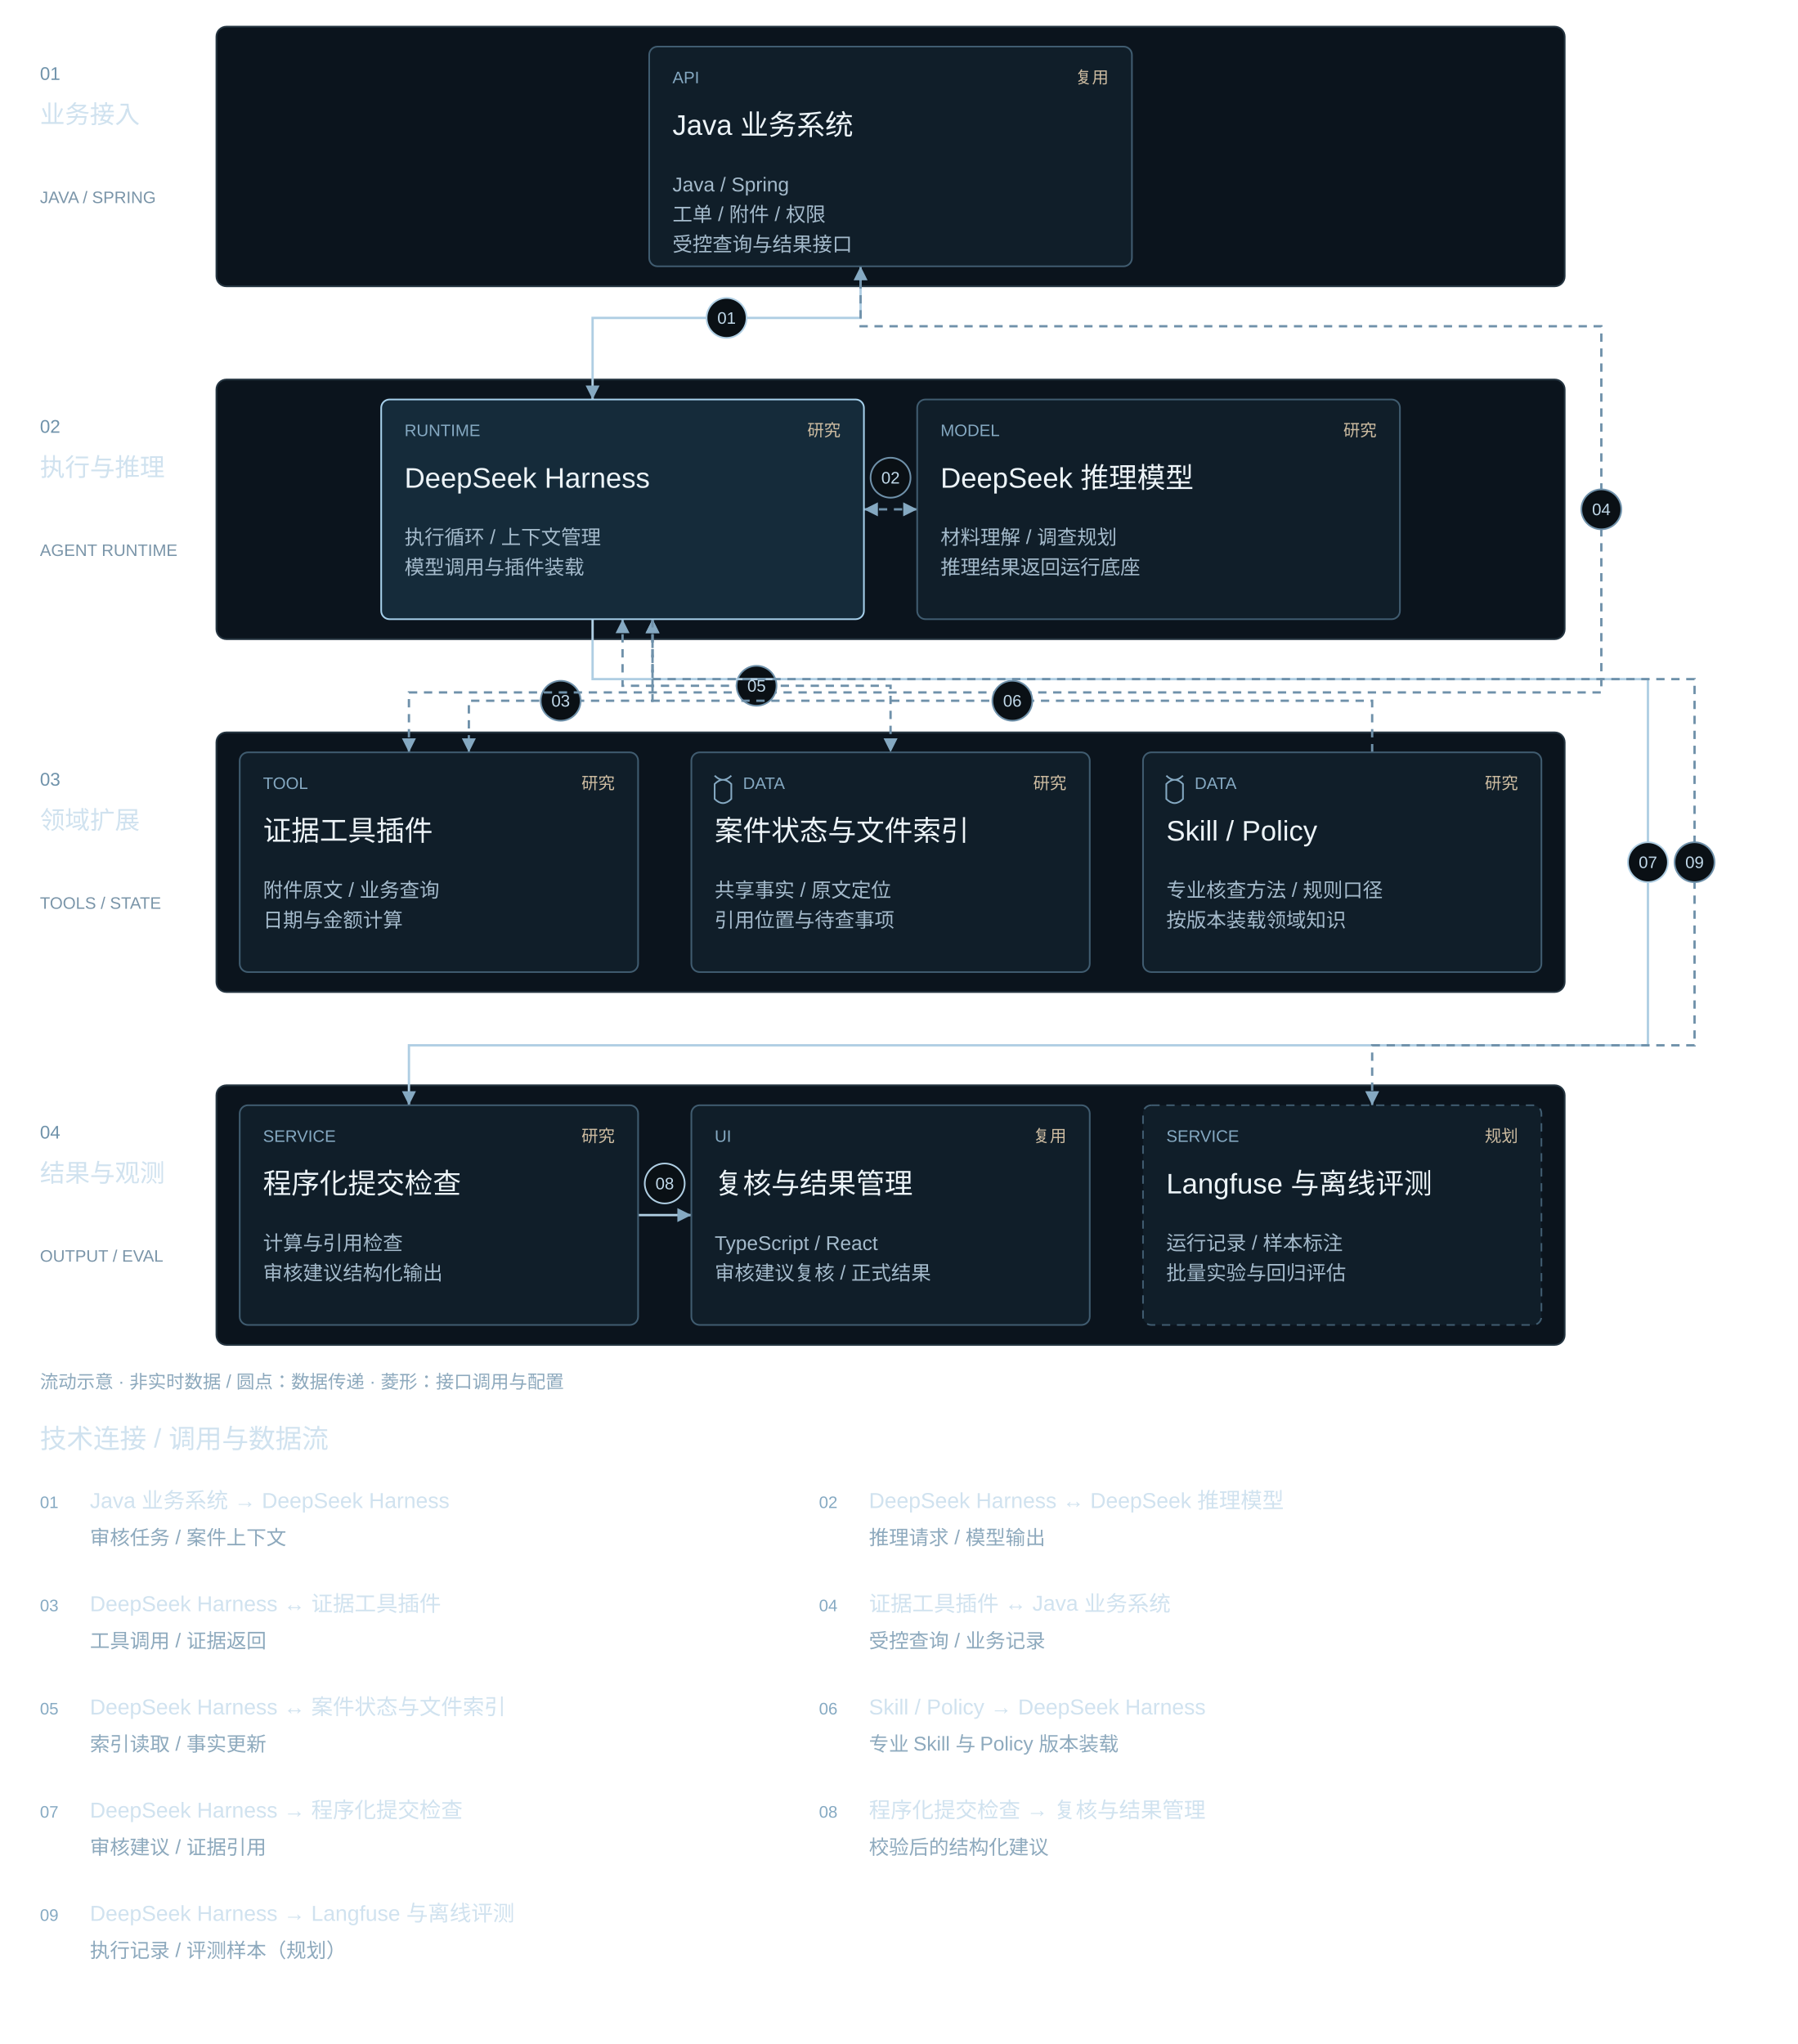
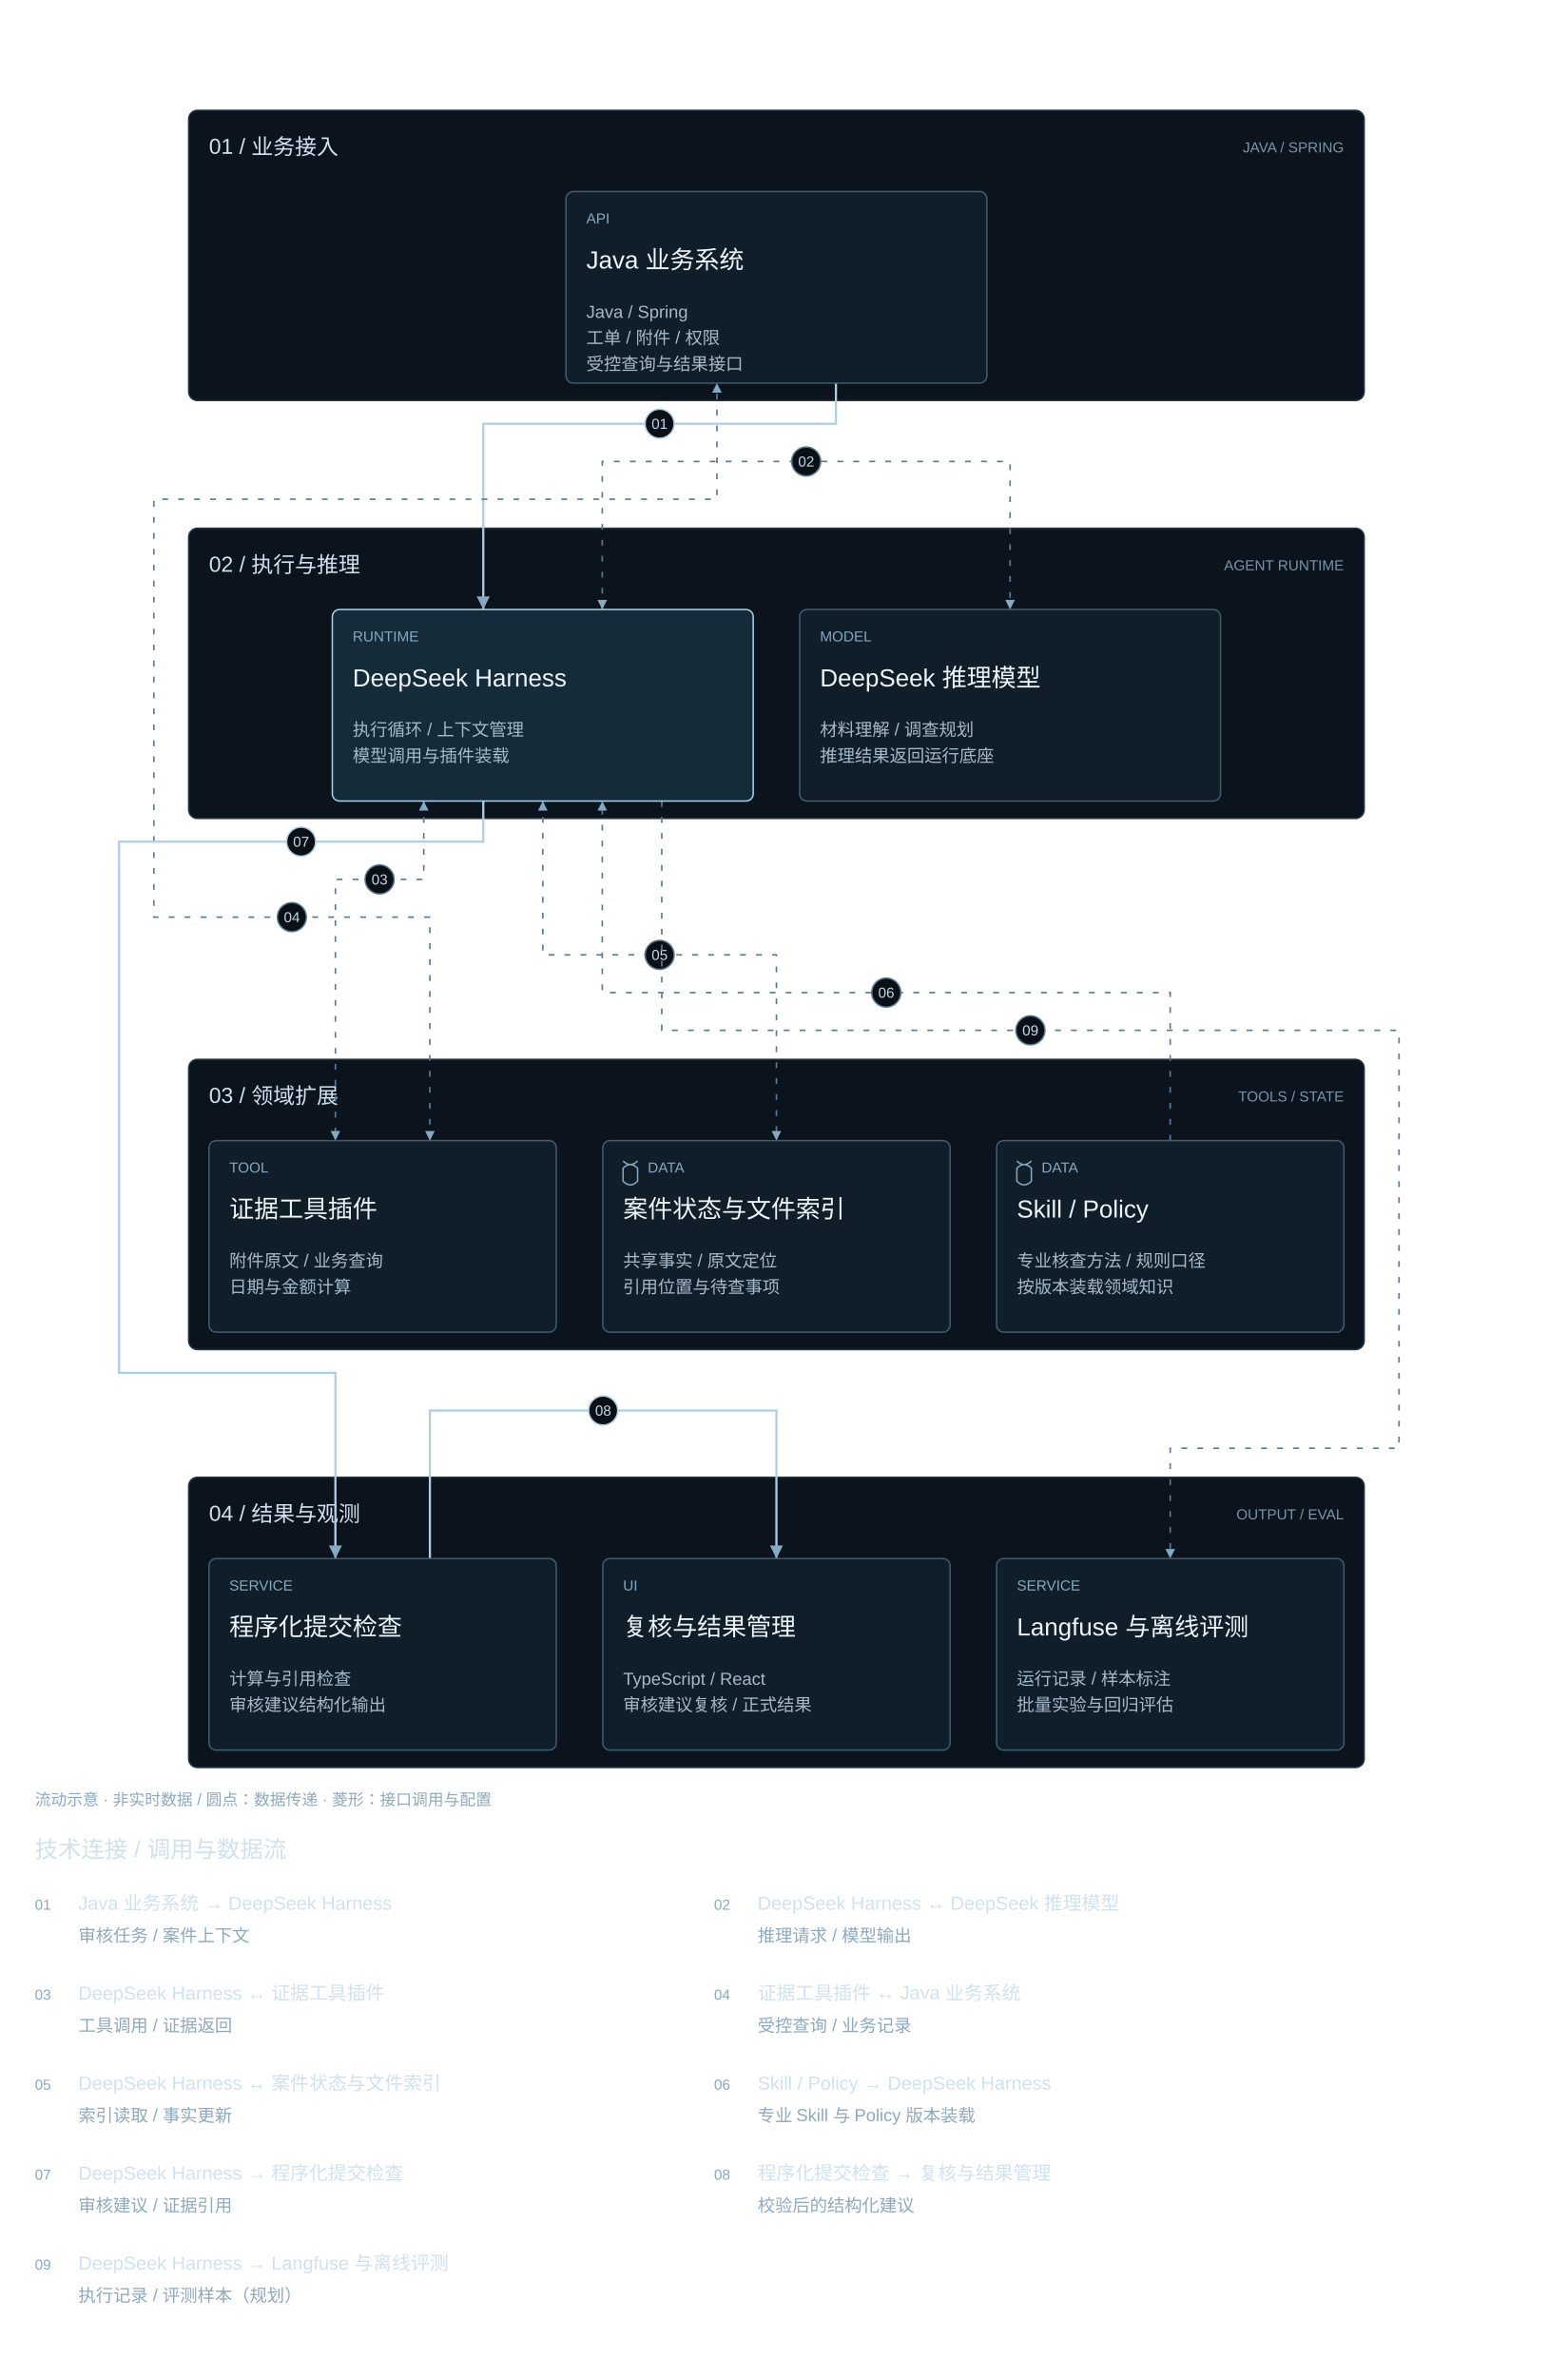
- <svg xmlns="http://www.w3.org/2000/svg" viewBox="0 0 1080 1228" role="img" aria-labelledby="title-order-review-agent" aria-describedby="desc-order-review-agent" style="font-family:Arial,'PingFang SC','Microsoft YaHei',sans-serif;background:#0a1015">
+ <svg xmlns="http://www.w3.org/2000/svg" viewBox="0 0 1080 1638" role="img" aria-labelledby="title-order-review-agent" aria-describedby="desc-order-review-agent" style="font-family:Arial,'PingFang SC','Microsoft YaHei',sans-serif;background:#0a1015">
  <style>.architecture-packet{pointer-events:none}svg[data-motion="paused"] .architecture-packet{visibility:hidden}@media(prefers-reduced-motion:reduce){.architecture-packet{display:none}}</style>
  <defs>
    <marker id="arrow-order-review-agent" viewBox="0 0 10 10" refX="10" refY="5" markerWidth="6" markerHeight="6" orient="auto-start-reverse">
      <path d="M0 0 L10 5 L0 10" fill="#85a9c2" />
    </marker>
  </defs>
  <g data-layer="access">
-     <rect x="130" y="16" width="810" height="156" rx="6" fill="#0b141d" stroke="#253541" />
-     <text x="24" y="48" fill="#6f92aa" font-size="11" text-anchor="start">
-       <tspan x="24" dy="0">01</tspan>
-     </text>
-     <text x="24" y="74" fill="#d0e2ef" font-size="15" text-anchor="start">
-       <tspan x="24" dy="0">业务接入</tspan>
-     </text>
-     <text x="24" y="122" fill="#7994a8" font-size="10" text-anchor="start">
-       <tspan x="24" dy="0">JAVA / SPRING</tspan>
+     <rect x="130" y="76" width="810" height="200" rx="6" fill="#0b141d" stroke="#253541" />
+     <text x="144" y="106" fill="#d0e2ef" font-size="15" text-anchor="start">
+       <tspan x="144" dy="0">01 / 业务接入</tspan>
+     </text>
+     <text x="926" y="105" fill="#7994a8" font-size="10" text-anchor="end">
+       <tspan x="926" dy="0">JAVA / SPRING</tspan>
    </text>
  </g>
  <g data-layer="runtime">
-     <rect x="130" y="228" width="810" height="156" rx="6" fill="#0b141d" stroke="#253541" />
-     <text x="24" y="260" fill="#6f92aa" font-size="11" text-anchor="start">
-       <tspan x="24" dy="0">02</tspan>
-     </text>
-     <text x="24" y="286" fill="#d0e2ef" font-size="15" text-anchor="start">
-       <tspan x="24" dy="0">执行与推理</tspan>
-     </text>
-     <text x="24" y="334" fill="#7994a8" font-size="10" text-anchor="start">
-       <tspan x="24" dy="0">AGENT RUNTIME</tspan>
+     <rect x="130" y="364" width="810" height="200" rx="6" fill="#0b141d" stroke="#253541" />
+     <text x="144" y="394" fill="#d0e2ef" font-size="15" text-anchor="start">
+       <tspan x="144" dy="0">02 / 执行与推理</tspan>
+     </text>
+     <text x="926" y="393" fill="#7994a8" font-size="10" text-anchor="end">
+       <tspan x="926" dy="0">AGENT RUNTIME</tspan>
    </text>
  </g>
  <g data-layer="plugins">
-     <rect x="130" y="440" width="810" height="156" rx="6" fill="#0b141d" stroke="#253541" />
-     <text x="24" y="472" fill="#6f92aa" font-size="11" text-anchor="start">
-       <tspan x="24" dy="0">03</tspan>
-     </text>
-     <text x="24" y="498" fill="#d0e2ef" font-size="15" text-anchor="start">
-       <tspan x="24" dy="0">领域扩展</tspan>
-     </text>
-     <text x="24" y="546" fill="#7994a8" font-size="10" text-anchor="start">
-       <tspan x="24" dy="0">TOOLS / STATE</tspan>
+     <rect x="130" y="730" width="810" height="200" rx="6" fill="#0b141d" stroke="#253541" />
+     <text x="144" y="760" fill="#d0e2ef" font-size="15" text-anchor="start">
+       <tspan x="144" dy="0">03 / 领域扩展</tspan>
+     </text>
+     <text x="926" y="759" fill="#7994a8" font-size="10" text-anchor="end">
+       <tspan x="926" dy="0">TOOLS / STATE</tspan>
    </text>
  </g>
  <g data-layer="output">
-     <rect x="130" y="652" width="810" height="156" rx="6" fill="#0b141d" stroke="#253541" />
-     <text x="24" y="684" fill="#6f92aa" font-size="11" text-anchor="start">
-       <tspan x="24" dy="0">04</tspan>
-     </text>
-     <text x="24" y="710" fill="#d0e2ef" font-size="15" text-anchor="start">
-       <tspan x="24" dy="0">结果与观测</tspan>
-     </text>
-     <text x="24" y="758" fill="#7994a8" font-size="10" text-anchor="start">
-       <tspan x="24" dy="0">OUTPUT / EVAL</tspan>
+     <rect x="130" y="1018" width="810" height="200" rx="6" fill="#0b141d" stroke="#253541" />
+     <text x="144" y="1048" fill="#d0e2ef" font-size="15" text-anchor="start">
+       <tspan x="144" dy="0">04 / 结果与观测</tspan>
+     </text>
+     <text x="926" y="1047" fill="#7994a8" font-size="10" text-anchor="end">
+       <tspan x="926" dy="0">OUTPUT / EVAL</tspan>
    </text>
  </g>
  <g data-edge="01" data-kind="flow">
-     <path class="architecture-route" d="M517 160 V191 H356 V240" fill="none" stroke="#afcee3" stroke-width="1.4" marker-end="url(#arrow-order-review-agent)" />
-     <g class="architecture-packet packet-flow" data-direction="forward" aria-hidden="true" opacity="0">
-       <circle r="9" fill="#d3f1ff" opacity=".12" />
-       <circle r="5.5" fill="#d3f1ff" opacity=".18" />
-       <circle r="3.3" fill="#d3f1ff" />
-       <animateMotion path="M517 160 V191 H356 V240" keyPoints="0;1;1" keyTimes="0;.82;1" calcMode="linear" dur="2.58s" begin="-0.00s" repeatCount="indefinite" />
-       <animate attributeName="opacity" values="0;1;1;0;0" keyTimes="0;.035;.76;.82;1" calcMode="linear" dur="2.58s" begin="-0.00s" repeatCount="indefinite" />
-     </g>
-     <circle cx="436.5" cy="191" r="12" fill="#0a1015" stroke="#afcee3" />
-     <text x="436.5" y="194.5" fill="#c1d9ea" font-size="10" text-anchor="middle">
-       <tspan x="436.5" dy="0">01</tspan>
+     <path class="architecture-route" d="M576 264 V292 H333 V420" fill="none" stroke="#afcee3" stroke-width="1.5" marker-end="url(#arrow-order-review-agent)" />
+     <g class="architecture-packet packet-flow" data-direction="forward" data-distance="399" data-speed="100" aria-hidden="true" opacity="0">
+       <circle r="7" fill="#d3f1ff" opacity=".1" />
+       <circle r="4.5" fill="#d3f1ff" opacity=".16" />
+       <circle r="3" fill="#d3f1ff" />
+       <animateMotion path="M576 264 V292 H333 V420" keyPoints="0;1" keyTimes="0;1" calcMode="linear" dur="3.99s" begin="-0s" repeatCount="indefinite" />
+       <animate attributeName="opacity" values="0;1;1;0" keyTimes="0;.03;.97;1" calcMode="linear" dur="3.99s" begin="-0s" repeatCount="indefinite" />
+     </g>
+     <circle cx="454.5" cy="292" r="10" fill="#0a1015" stroke="#afcee3" />
+     <text x="454.5" y="295.5" fill="#c1d9ea" font-size="10" text-anchor="middle">
+       <tspan x="454.5" dy="0">01</tspan>
    </text>
  </g>
  <g data-edge="02" data-kind="call">
-     <path class="architecture-route" d="M519 306 H551" fill="none" stroke="#6f91aa" stroke-width="1.4" stroke-dasharray="5 4" marker-start="url(#arrow-order-review-agent)" marker-end="url(#arrow-order-review-agent)" />
-     <g class="architecture-packet packet-support" data-direction="forward" aria-hidden="true" opacity="0">
-       <circle r="9" fill="#efc896" opacity=".12" />
-       <circle r="5.5" fill="#efc896" opacity=".18" />
-       <path d="M0 -4 L4 0 L0 4 L-4 0 Z" fill="#efc896" />
-       <animateMotion path="M519 306 H551" keyPoints="0;1;1" keyTimes="0;.82;1" calcMode="linear" dur="2.55s" begin="-0.43s" repeatCount="indefinite" />
-       <animate attributeName="opacity" values="0;1;1;0;0" keyTimes="0;.035;.76;.82;1" calcMode="linear" dur="2.55s" begin="-0.43s" repeatCount="indefinite" />
-     </g>
-     <g class="architecture-packet packet-support" data-direction="reverse" aria-hidden="true" opacity="0">
-       <circle r="9" fill="#efc896" opacity=".12" />
-       <circle r="5.5" fill="#efc896" opacity=".18" />
-       <path d="M0 -4 L4 0 L0 4 L-4 0 Z" fill="#efc896" />
-       <animateMotion path="M519 306 H551" keyPoints="1;0;0" keyTimes="0;.82;1" calcMode="linear" dur="2.55s" begin="-1.53s" repeatCount="indefinite" />
-       <animate attributeName="opacity" values="0;1;1;0;0" keyTimes="0;.035;.76;.82;1" calcMode="linear" dur="2.55s" begin="-1.53s" repeatCount="indefinite" />
-     </g>
-     <circle cx="535" cy="287" r="12" fill="#0a1015" stroke="#6f91aa" />
-     <text x="535" y="290.5" fill="#c1d9ea" font-size="10" text-anchor="middle">
-       <tspan x="535" dy="0">02</tspan>
+     <path class="architecture-route" d="M415 420 V318 H696 V420" fill="none" stroke="#5c7b92" stroke-width="1.1" stroke-dasharray="4 7" marker-start="url(#arrow-order-review-agent)" marker-end="url(#arrow-order-review-agent)" />
+     <g class="architecture-packet packet-support" data-direction="forward" data-distance="485" data-speed="100" aria-hidden="true" opacity="0">
+       <circle r="7" fill="#efc896" opacity=".1" />
+       <circle r="4.5" fill="#efc896" opacity=".16" />
+       <path d="M0 -3.5 L3.5 0 L0 3.5 L-3.5 0 Z" fill="#efc896" />
+       <animateMotion path="M415 420 V318 H696 V420" keyPoints="0;1" keyTimes="0;1" calcMode="linear" dur="4.85s" begin="-1.853s" repeatCount="indefinite" />
+       <animate attributeName="opacity" values="0;.72;.72;0" keyTimes="0;.03;.97;1" calcMode="linear" dur="4.85s" begin="-1.853s" repeatCount="indefinite" />
+     </g>
+     <g class="architecture-packet packet-support" data-direction="reverse" data-distance="485" data-speed="100" aria-hidden="true" opacity="0">
+       <circle r="7" fill="#efc896" opacity=".1" />
+       <circle r="4.5" fill="#efc896" opacity=".16" />
+       <path d="M0 -3.5 L3.5 0 L0 3.5 L-3.5 0 Z" fill="#efc896" />
+       <animateMotion path="M415 420 V318 H696 V420" keyPoints="1;0" keyTimes="0;1" calcMode="linear" dur="4.85s" begin="-4.278s" repeatCount="indefinite" />
+       <animate attributeName="opacity" values="0;.72;.72;0" keyTimes="0;.03;.97;1" calcMode="linear" dur="4.85s" begin="-4.278s" repeatCount="indefinite" />
+     </g>
+     <circle cx="555.5" cy="318" r="10" fill="#0a1015" stroke="#5c7b92" />
+     <text x="555.5" y="321.5" fill="#c1d9ea" font-size="10" text-anchor="middle">
+       <tspan x="555.5" dy="0">02</tspan>
    </text>
  </g>
  <g data-edge="03" data-kind="call">
-     <path class="architecture-route" d="M392 372 V421 H281.667 V452" fill="none" stroke="#6f91aa" stroke-width="1.4" stroke-dasharray="5 4" marker-start="url(#arrow-order-review-agent)" marker-end="url(#arrow-order-review-agent)" />
-     <g class="architecture-packet packet-support" data-direction="forward" aria-hidden="true" opacity="0">
-       <circle r="9" fill="#efc896" opacity=".12" />
-       <circle r="5.5" fill="#efc896" opacity=".18" />
-       <path d="M0 -4 L4 0 L0 4 L-4 0 Z" fill="#efc896" />
-       <animateMotion path="M392 372 V421 H281.667 V452" keyPoints="0;1;1" keyTimes="0;.82;1" calcMode="linear" dur="2.55s" begin="-0.86s" repeatCount="indefinite" />
-       <animate attributeName="opacity" values="0;1;1;0;0" keyTimes="0;.035;.76;.82;1" calcMode="linear" dur="2.55s" begin="-0.86s" repeatCount="indefinite" />
-     </g>
-     <g class="architecture-packet packet-support" data-direction="reverse" aria-hidden="true" opacity="0">
-       <circle r="9" fill="#efc896" opacity=".12" />
-       <circle r="5.5" fill="#efc896" opacity=".18" />
-       <path d="M0 -4 L4 0 L0 4 L-4 0 Z" fill="#efc896" />
-       <animateMotion path="M392 372 V421 H281.667 V452" keyPoints="1;0;0" keyTimes="0;.82;1" calcMode="linear" dur="2.55s" begin="-1.96s" repeatCount="indefinite" />
-       <animate attributeName="opacity" values="0;1;1;0;0" keyTimes="0;.035;.76;.82;1" calcMode="linear" dur="2.55s" begin="-1.96s" repeatCount="indefinite" />
-     </g>
-     <circle cx="336.833" cy="421" r="12" fill="#0a1015" stroke="#6f91aa" />
-     <text x="336.833" y="424.5" fill="#c1d9ea" font-size="10" text-anchor="middle">
-       <tspan x="336.833" dy="0">03</tspan>
+     <path class="architecture-route" d="M292 552 V606 H231.111 V786" fill="none" stroke="#5c7b92" stroke-width="1.1" stroke-dasharray="4 7" marker-start="url(#arrow-order-review-agent)" marker-end="url(#arrow-order-review-agent)" />
+     <g class="architecture-packet packet-support" data-direction="forward" data-distance="294.8888888888889" data-speed="100" aria-hidden="true" opacity="0">
+       <circle r="7" fill="#efc896" opacity=".1" />
+       <circle r="4.5" fill="#efc896" opacity=".16" />
+       <path d="M0 -3.5 L3.5 0 L0 3.5 L-3.5 0 Z" fill="#efc896" />
+       <animateMotion path="M292 552 V606 H231.111 V786" keyPoints="0;1" keyTimes="0;1" calcMode="linear" dur="2.949s" begin="-2.253s" repeatCount="indefinite" />
+       <animate attributeName="opacity" values="0;.72;.72;0" keyTimes="0;.03;.97;1" calcMode="linear" dur="2.949s" begin="-2.253s" repeatCount="indefinite" />
+     </g>
+     <g class="architecture-packet packet-support" data-direction="reverse" data-distance="294.8888888888889" data-speed="100" aria-hidden="true" opacity="0">
+       <circle r="7" fill="#efc896" opacity=".1" />
+       <circle r="4.5" fill="#efc896" opacity=".16" />
+       <path d="M0 -3.5 L3.5 0 L0 3.5 L-3.5 0 Z" fill="#efc896" />
+       <animateMotion path="M292 552 V606 H231.111 V786" keyPoints="1;0" keyTimes="0;1" calcMode="linear" dur="2.949s" begin="-0.778s" repeatCount="indefinite" />
+       <animate attributeName="opacity" values="0;.72;.72;0" keyTimes="0;.03;.97;1" calcMode="linear" dur="2.949s" begin="-0.778s" repeatCount="indefinite" />
+     </g>
+     <circle cx="261.556" cy="606" r="10" fill="#0a1015" stroke="#5c7b92" />
+     <text x="261.556" y="609.5" fill="#c1d9ea" font-size="10" text-anchor="middle">
+       <tspan x="261.556" dy="0">03</tspan>
    </text>
  </g>
  <g data-edge="04" data-kind="call">
-     <path class="architecture-route" d="M245.667 452 V416 H962 V196 H517 V160" fill="none" stroke="#6f91aa" stroke-width="1.4" stroke-dasharray="5 4" marker-start="url(#arrow-order-review-agent)" marker-end="url(#arrow-order-review-agent)" />
-     <g class="architecture-packet packet-support" data-direction="forward" aria-hidden="true" opacity="0">
-       <circle r="9" fill="#efc896" opacity=".12" />
-       <circle r="5.5" fill="#efc896" opacity=".18" />
-       <path d="M0 -4 L4 0 L0 4 L-4 0 Z" fill="#efc896" />
-       <animateMotion path="M245.667 452 V416 H962 V196 H517 V160" keyPoints="0;1;1" keyTimes="0;.82;1" calcMode="linear" dur="7.05s" begin="-1.29s" repeatCount="indefinite" />
-       <animate attributeName="opacity" values="0;1;1;0;0" keyTimes="0;.035;.76;.82;1" calcMode="linear" dur="7.05s" begin="-1.29s" repeatCount="indefinite" />
-     </g>
-     <g class="architecture-packet packet-support" data-direction="reverse" aria-hidden="true" opacity="0">
-       <circle r="9" fill="#efc896" opacity=".12" />
-       <circle r="5.5" fill="#efc896" opacity=".18" />
-       <path d="M0 -4 L4 0 L0 4 L-4 0 Z" fill="#efc896" />
-       <animateMotion path="M245.667 452 V416 H962 V196 H517 V160" keyPoints="1;0;0" keyTimes="0;.82;1" calcMode="linear" dur="7.05s" begin="-2.39s" repeatCount="indefinite" />
-       <animate attributeName="opacity" values="0;1;1;0;0" keyTimes="0;.035;.76;.82;1" calcMode="linear" dur="7.05s" begin="-2.39s" repeatCount="indefinite" />
-     </g>
-     <circle cx="962" cy="306" r="12" fill="#0a1015" stroke="#6f91aa" />
-     <text x="962" y="309.5" fill="#c1d9ea" font-size="10" text-anchor="middle">
-       <tspan x="962" dy="0">04</tspan>
+     <path class="architecture-route" d="M296.222 786 V632 H106 V344 H494 V264" fill="none" stroke="#5c7b92" stroke-width="1.1" stroke-dasharray="4 7" marker-start="url(#arrow-order-review-agent)" marker-end="url(#arrow-order-review-agent)" />
+     <g class="architecture-packet packet-support" data-direction="forward" data-distance="1100.2222222222222" data-speed="100" aria-hidden="true" opacity="0">
+       <circle r="7" fill="#efc896" opacity=".1" />
+       <circle r="4.5" fill="#efc896" opacity=".16" />
+       <path d="M0 -3.5 L3.5 0 L0 3.5 L-3.5 0 Z" fill="#efc896" />
+       <animateMotion path="M296.222 786 V632 H106 V344 H494 V264" keyPoints="0;1" keyTimes="0;1" calcMode="linear" dur="11.002s" begin="-1.605s" repeatCount="indefinite" />
+       <animate attributeName="opacity" values="0;.72;.72;0" keyTimes="0;.03;.97;1" calcMode="linear" dur="11.002s" begin="-1.605s" repeatCount="indefinite" />
+     </g>
+     <g class="architecture-packet packet-support" data-direction="reverse" data-distance="1100.2222222222222" data-speed="100" aria-hidden="true" opacity="0">
+       <circle r="7" fill="#efc896" opacity=".1" />
+       <circle r="4.5" fill="#efc896" opacity=".16" />
+       <path d="M0 -3.5 L3.5 0 L0 3.5 L-3.5 0 Z" fill="#efc896" />
+       <animateMotion path="M296.222 786 V632 H106 V344 H494 V264" keyPoints="1;0" keyTimes="0;1" calcMode="linear" dur="11.002s" begin="-7.106s" repeatCount="indefinite" />
+       <animate attributeName="opacity" values="0;.72;.72;0" keyTimes="0;.03;.97;1" calcMode="linear" dur="11.002s" begin="-7.106s" repeatCount="indefinite" />
+     </g>
+     <circle cx="201.111" cy="632" r="10" fill="#0a1015" stroke="#5c7b92" />
+     <text x="201.111" y="635.5" fill="#c1d9ea" font-size="10" text-anchor="middle">
+       <tspan x="201.111" dy="0">04</tspan>
    </text>
  </g>
  <g data-edge="05" data-kind="call">
-     <path class="architecture-route" d="M374 372 V412 H535 V452" fill="none" stroke="#6f91aa" stroke-width="1.4" stroke-dasharray="5 4" marker-start="url(#arrow-order-review-agent)" marker-end="url(#arrow-order-review-agent)" />
-     <g class="architecture-packet packet-support" data-direction="forward" aria-hidden="true" opacity="0">
-       <circle r="9" fill="#efc896" opacity=".12" />
-       <circle r="5.5" fill="#efc896" opacity=".18" />
-       <path d="M0 -4 L4 0 L0 4 L-4 0 Z" fill="#efc896" />
-       <animateMotion path="M374 372 V412 H535 V452" keyPoints="0;1;1" keyTimes="0;.82;1" calcMode="linear" dur="2.58s" begin="-1.72s" repeatCount="indefinite" />
-       <animate attributeName="opacity" values="0;1;1;0;0" keyTimes="0;.035;.76;.82;1" calcMode="linear" dur="2.58s" begin="-1.72s" repeatCount="indefinite" />
-     </g>
-     <g class="architecture-packet packet-support" data-direction="reverse" aria-hidden="true" opacity="0">
-       <circle r="9" fill="#efc896" opacity=".12" />
-       <circle r="5.5" fill="#efc896" opacity=".18" />
-       <path d="M0 -4 L4 0 L0 4 L-4 0 Z" fill="#efc896" />
-       <animateMotion path="M374 372 V412 H535 V452" keyPoints="1;0;0" keyTimes="0;.82;1" calcMode="linear" dur="2.58s" begin="-0.24s" repeatCount="indefinite" />
-       <animate attributeName="opacity" values="0;1;1;0;0" keyTimes="0;.035;.76;.82;1" calcMode="linear" dur="2.58s" begin="-0.24s" repeatCount="indefinite" />
-     </g>
-     <circle cx="454.5" cy="412" r="12" fill="#0a1015" stroke="#6f91aa" />
-     <text x="454.5" y="415.5" fill="#c1d9ea" font-size="10" text-anchor="middle">
+     <path class="architecture-route" d="M374 552 V658 H535 V786" fill="none" stroke="#5c7b92" stroke-width="1.1" stroke-dasharray="4 7" marker-start="url(#arrow-order-review-agent)" marker-end="url(#arrow-order-review-agent)" />
+     <g class="architecture-packet packet-support" data-direction="forward" data-distance="395" data-speed="100" aria-hidden="true" opacity="0">
+       <circle r="7" fill="#efc896" opacity=".1" />
+       <circle r="4.5" fill="#efc896" opacity=".16" />
+       <path d="M0 -3.5 L3.5 0 L0 3.5 L-3.5 0 Z" fill="#efc896" />
+       <animateMotion path="M374 552 V658 H535 V786" keyPoints="0;1" keyTimes="0;1" calcMode="linear" dur="3.95s" begin="-2.085s" repeatCount="indefinite" />
+       <animate attributeName="opacity" values="0;.72;.72;0" keyTimes="0;.03;.97;1" calcMode="linear" dur="3.95s" begin="-2.085s" repeatCount="indefinite" />
+     </g>
+     <g class="architecture-packet packet-support" data-direction="reverse" data-distance="395" data-speed="100" aria-hidden="true" opacity="0">
+       <circle r="7" fill="#efc896" opacity=".1" />
+       <circle r="4.5" fill="#efc896" opacity=".16" />
+       <path d="M0 -3.5 L3.5 0 L0 3.5 L-3.5 0 Z" fill="#efc896" />
+       <animateMotion path="M374 552 V658 H535 V786" keyPoints="1;0" keyTimes="0;1" calcMode="linear" dur="3.95s" begin="-0.11s" repeatCount="indefinite" />
+       <animate attributeName="opacity" values="0;.72;.72;0" keyTimes="0;.03;.97;1" calcMode="linear" dur="3.95s" begin="-0.11s" repeatCount="indefinite" />
+     </g>
+     <circle cx="454.5" cy="658" r="10" fill="#0a1015" stroke="#5c7b92" />
+     <text x="454.5" y="661.5" fill="#c1d9ea" font-size="10" text-anchor="middle">
      <tspan x="454.5" dy="0">05</tspan>
    </text>
  </g>
  <g data-edge="06" data-kind="config">
-     <path class="architecture-route" d="M824.333 452 V421 H392 V372" fill="none" stroke="#6f91aa" stroke-width="1.4" stroke-dasharray="5 4" marker-end="url(#arrow-order-review-agent)" />
-     <g class="architecture-packet packet-support" data-direction="forward" aria-hidden="true" opacity="0">
-       <circle r="9" fill="#efc896" opacity=".12" />
-       <circle r="5.5" fill="#efc896" opacity=".18" />
-       <path d="M0 -4 L4 0 L0 4 L-4 0 Z" fill="#efc896" />
-       <animateMotion path="M824.333 452 V421 H392 V372" keyPoints="0;1;1" keyTimes="0;.82;1" calcMode="linear" dur="4.75s" begin="-2.15s" repeatCount="indefinite" />
-       <animate attributeName="opacity" values="0;1;1;0;0" keyTimes="0;.035;.76;.82;1" calcMode="linear" dur="4.75s" begin="-2.15s" repeatCount="indefinite" />
-     </g>
-     <circle cx="608.167" cy="421" r="12" fill="#0a1015" stroke="#6f91aa" />
-     <text x="608.167" y="424.5" fill="#c1d9ea" font-size="10" text-anchor="middle">
-       <tspan x="608.167" dy="0">06</tspan>
+     <path class="architecture-route" d="M806.333 786 V684 H415 V552" fill="none" stroke="#5c7b92" stroke-width="1.1" stroke-dasharray="4 7" marker-end="url(#arrow-order-review-agent)" />
+     <g class="architecture-packet packet-support" data-direction="forward" data-distance="625.3333333333334" data-speed="100" aria-hidden="true" opacity="0">
+       <circle r="7" fill="#efc896" opacity=".1" />
+       <circle r="4.5" fill="#efc896" opacity=".16" />
+       <path d="M0 -3.5 L3.5 0 L0 3.5 L-3.5 0 Z" fill="#efc896" />
+       <animateMotion path="M806.333 786 V684 H415 V552" keyPoints="0;1" keyTimes="0;1" calcMode="linear" dur="6.253s" begin="-5.689s" repeatCount="indefinite" />
+       <animate attributeName="opacity" values="0;.72;.72;0" keyTimes="0;.03;.97;1" calcMode="linear" dur="6.253s" begin="-5.689s" repeatCount="indefinite" />
+     </g>
+     <circle cx="610.667" cy="684" r="10" fill="#0a1015" stroke="#5c7b92" />
+     <text x="610.667" y="687.5" fill="#c1d9ea" font-size="10" text-anchor="middle">
+       <tspan x="610.667" dy="0">06</tspan>
    </text>
  </g>
  <g data-edge="07" data-kind="flow">
-     <path class="architecture-route" d="M356 372 V408 H990 V628 H245.667 V664" fill="none" stroke="#afcee3" stroke-width="1.4" marker-end="url(#arrow-order-review-agent)" />
-     <g class="architecture-packet packet-flow" data-direction="forward" aria-hidden="true" opacity="0">
-       <circle r="9" fill="#d3f1ff" opacity=".12" />
-       <circle r="5.5" fill="#d3f1ff" opacity=".18" />
-       <circle r="3.3" fill="#d3f1ff" />
-       <animateMotion path="M356 372 V408 H990 V628 H245.667 V664" keyPoints="0;1;1" keyTimes="0;.82;1" calcMode="linear" dur="7.05s" begin="-2.58s" repeatCount="indefinite" />
-       <animate attributeName="opacity" values="0;1;1;0;0" keyTimes="0;.035;.76;.82;1" calcMode="linear" dur="7.05s" begin="-2.58s" repeatCount="indefinite" />
-     </g>
-     <circle cx="990" cy="518" r="12" fill="#0a1015" stroke="#afcee3" />
-     <text x="990" y="521.5" fill="#c1d9ea" font-size="10" text-anchor="middle">
-       <tspan x="990" dy="0">07</tspan>
+     <path class="architecture-route" d="M333 552 V580 H82 V946 H231.111 V1074" fill="none" stroke="#afcee3" stroke-width="1.5" marker-end="url(#arrow-order-review-agent)" />
+     <g class="architecture-packet packet-flow" data-direction="forward" data-distance="922.1111111111111" data-speed="100" aria-hidden="true" opacity="0">
+       <circle r="7" fill="#d3f1ff" opacity=".1" />
+       <circle r="4.5" fill="#d3f1ff" opacity=".16" />
+       <circle r="3" fill="#d3f1ff" />
+       <animateMotion path="M333 552 V580 H82 V946 H231.111 V1074" keyPoints="0;1" keyTimes="0;1" calcMode="linear" dur="9.221s" begin="-2.691s" repeatCount="indefinite" />
+       <animate attributeName="opacity" values="0;1;1;0" keyTimes="0;.03;.97;1" calcMode="linear" dur="9.221s" begin="-2.691s" repeatCount="indefinite" />
+     </g>
+     <circle cx="207.5" cy="580" r="10" fill="#0a1015" stroke="#afcee3" />
+     <text x="207.5" y="583.5" fill="#c1d9ea" font-size="10" text-anchor="middle">
+       <tspan x="207.5" dy="0">07</tspan>
    </text>
  </g>
  <g data-edge="08" data-kind="flow">
-     <path class="architecture-route" d="M383.333 730 H415.333" fill="none" stroke="#afcee3" stroke-width="1.4" marker-end="url(#arrow-order-review-agent)" />
-     <g class="architecture-packet packet-flow" data-direction="forward" aria-hidden="true" opacity="0">
-       <circle r="9" fill="#d3f1ff" opacity=".12" />
-       <circle r="5.5" fill="#d3f1ff" opacity=".18" />
-       <circle r="3.3" fill="#d3f1ff" />
-       <animateMotion path="M383.333 730 H415.333" keyPoints="0;1;1" keyTimes="0;.82;1" calcMode="linear" dur="2.55s" begin="-0.46s" repeatCount="indefinite" />
-       <animate attributeName="opacity" values="0;1;1;0;0" keyTimes="0;.035;.76;.82;1" calcMode="linear" dur="2.55s" begin="-0.46s" repeatCount="indefinite" />
-     </g>
-     <circle cx="399.333" cy="711" r="12" fill="#0a1015" stroke="#afcee3" />
-     <text x="399.333" y="714.5" fill="#c1d9ea" font-size="10" text-anchor="middle">
-       <tspan x="399.333" dy="0">08</tspan>
+     <path class="architecture-route" d="M296.222 1074 V972 H535 V1074" fill="none" stroke="#afcee3" stroke-width="1.5" marker-end="url(#arrow-order-review-agent)" />
+     <g class="architecture-packet packet-flow" data-direction="forward" data-distance="442.77777777777777" data-speed="100" aria-hidden="true" opacity="0">
+       <circle r="7" fill="#d3f1ff" opacity=".1" />
+       <circle r="4.5" fill="#d3f1ff" opacity=".16" />
+       <circle r="3" fill="#d3f1ff" />
+       <animateMotion path="M296.222 1074 V972 H535 V1074" keyPoints="0;1" keyTimes="0;1" calcMode="linear" dur="4.428s" begin="-2.983s" repeatCount="indefinite" />
+       <animate attributeName="opacity" values="0;1;1;0" keyTimes="0;.03;.97;1" calcMode="linear" dur="4.428s" begin="-2.983s" repeatCount="indefinite" />
+     </g>
+     <circle cx="415.611" cy="972" r="10" fill="#0a1015" stroke="#afcee3" />
+     <text x="415.611" y="975.5" fill="#c1d9ea" font-size="10" text-anchor="middle">
+       <tspan x="415.611" dy="0">08</tspan>
    </text>
  </g>
  <g data-edge="09" data-kind="event">
-     <path class="architecture-route" d="M392 372 V408 H1018 V628 H824.333 V664" fill="none" stroke="#6f91aa" stroke-width="1.4" stroke-dasharray="5 4" marker-end="url(#arrow-order-review-agent)" />
-     <g class="architecture-packet packet-support" data-direction="forward" aria-hidden="true" opacity="0">
-       <circle r="9" fill="#efc896" opacity=".12" />
-       <circle r="5.5" fill="#efc896" opacity=".18" />
-       <path d="M0 -4 L4 0 L0 4 L-4 0 Z" fill="#efc896" />
-       <animateMotion path="M392 372 V408 H1018 V628 H824.333 V664" keyPoints="0;1;1" keyTimes="0;.82;1" calcMode="linear" dur="7.05s" begin="-3.44s" repeatCount="indefinite" />
-       <animate attributeName="opacity" values="0;1;1;0;0" keyTimes="0;.035;.76;.82;1" calcMode="linear" dur="7.05s" begin="-3.44s" repeatCount="indefinite" />
-     </g>
-     <circle cx="1018" cy="518" r="12" fill="#0a1015" stroke="#6f91aa" />
-     <text x="1018" y="521.5" fill="#c1d9ea" font-size="10" text-anchor="middle">
-       <tspan x="1018" dy="0">09</tspan>
+     <path class="architecture-route" d="M456 552 V710 H964 V998 H806.333 V1074" fill="none" stroke="#5c7b92" stroke-width="1.1" stroke-dasharray="4 7" marker-end="url(#arrow-order-review-agent)" />
+     <g class="architecture-packet packet-support" data-direction="forward" data-distance="1187.6666666666665" data-speed="100" aria-hidden="true" opacity="0">
+       <circle r="7" fill="#efc896" opacity=".1" />
+       <circle r="4.5" fill="#efc896" opacity=".16" />
+       <path d="M0 -3.5 L3.5 0 L0 3.5 L-3.5 0 Z" fill="#efc896" />
+       <animateMotion path="M456 552 V710 H964 V998 H806.333 V1074" keyPoints="0;1" keyTimes="0;1" calcMode="linear" dur="11.877s" begin="-0.662s" repeatCount="indefinite" />
+       <animate attributeName="opacity" values="0;.72;.72;0" keyTimes="0;.03;.97;1" calcMode="linear" dur="11.877s" begin="-0.662s" repeatCount="indefinite" />
+     </g>
+     <circle cx="710" cy="710" r="10" fill="#0a1015" stroke="#5c7b92" />
+     <text x="710" y="713.5" fill="#c1d9ea" font-size="10" text-anchor="middle">
+       <tspan x="710" dy="0">09</tspan>
    </text>
  </g>
  <g data-node="business">
-     <rect x="390" y="28" width="290" height="132" rx="5" fill="#101e29" stroke="#405c70" />
-     <text x="404" y="50" fill="#85a9c2" font-size="10" text-anchor="start">
+     <rect x="390" y="132" width="290" height="132" rx="5" fill="#101e29" stroke="#405c70" />
+     <text x="404" y="154" fill="#85a9c2" font-size="10" text-anchor="start">
      <tspan x="404" dy="0">API</tspan>
    </text>
-     <text x="666" y="50" fill="#cdbca1" font-size="10" text-anchor="end">
-       <tspan x="666" dy="0">复用</tspan>
-     </text>
-     <text x="404" y="81" fill="#edf4f8" font-size="17" text-anchor="start">
+     <text x="404" y="185" fill="#edf4f8" font-size="17" text-anchor="start">
      <tspan x="404" dy="0">Java 业务系统</tspan>
    </text>
-     <text x="404" y="115" fill="#a4bacb" font-size="12" text-anchor="start">
+     <text x="404" y="219" fill="#a4bacb" font-size="12" text-anchor="start">
      <tspan x="404" dy="0">Java / Spring</tspan>
      <tspan x="404" dy="18">工单 / 附件 / 权限</tspan>
      <tspan x="404" dy="18">受控查询与结果接口</tspan>
    </text>
  </g>
  <g data-node="harness">
-     <rect x="229" y="240" width="290" height="132" rx="5" fill="#152b3a" stroke="#a6d0eb" />
-     <text x="243" y="262" fill="#85a9c2" font-size="10" text-anchor="start">
+     <rect x="229" y="420" width="290" height="132" rx="5" fill="#152b3a" stroke="#a6d0eb" />
+     <text x="243" y="442" fill="#85a9c2" font-size="10" text-anchor="start">
      <tspan x="243" dy="0">RUNTIME</tspan>
    </text>
-     <text x="505" y="262" fill="#cdbca1" font-size="10" text-anchor="end">
-       <tspan x="505" dy="0">研究</tspan>
-     </text>
-     <text x="243" y="293" fill="#edf4f8" font-size="17" text-anchor="start">
+     <text x="243" y="473" fill="#edf4f8" font-size="17" text-anchor="start">
      <tspan x="243" dy="0">DeepSeek Harness</tspan>
    </text>
-     <text x="243" y="327" fill="#a4bacb" font-size="12" text-anchor="start">
+     <text x="243" y="507" fill="#a4bacb" font-size="12" text-anchor="start">
      <tspan x="243" dy="0">执行循环 / 上下文管理</tspan>
      <tspan x="243" dy="18">模型调用与插件装载</tspan>
    </text>
  </g>
  <g data-node="model">
-     <rect x="551" y="240" width="290" height="132" rx="5" fill="#101e29" stroke="#405c70" />
-     <text x="565" y="262" fill="#85a9c2" font-size="10" text-anchor="start">
+     <rect x="551" y="420" width="290" height="132" rx="5" fill="#101e29" stroke="#405c70" />
+     <text x="565" y="442" fill="#85a9c2" font-size="10" text-anchor="start">
      <tspan x="565" dy="0">MODEL</tspan>
    </text>
-     <text x="827" y="262" fill="#cdbca1" font-size="10" text-anchor="end">
-       <tspan x="827" dy="0">研究</tspan>
-     </text>
-     <text x="565" y="293" fill="#edf4f8" font-size="17" text-anchor="start">
+     <text x="565" y="473" fill="#edf4f8" font-size="17" text-anchor="start">
      <tspan x="565" dy="0">DeepSeek 推理模型</tspan>
    </text>
-     <text x="565" y="327" fill="#a4bacb" font-size="12" text-anchor="start">
+     <text x="565" y="507" fill="#a4bacb" font-size="12" text-anchor="start">
      <tspan x="565" dy="0">材料理解 / 调查规划</tspan>
      <tspan x="565" dy="18">推理结果返回运行底座</tspan>
    </text>
  </g>
  <g data-node="tools">
-     <rect x="144" y="452" width="239.333" height="132" rx="5" fill="#101e29" stroke="#405c70" />
-     <text x="158" y="474" fill="#85a9c2" font-size="10" text-anchor="start">
+     <rect x="144" y="786" width="239.333" height="132" rx="5" fill="#101e29" stroke="#405c70" />
+     <text x="158" y="808" fill="#85a9c2" font-size="10" text-anchor="start">
      <tspan x="158" dy="0">TOOL</tspan>
    </text>
-     <text x="369.333" y="474" fill="#cdbca1" font-size="10" text-anchor="end">
-       <tspan x="369.333" dy="0">研究</tspan>
-     </text>
-     <text x="158" y="505" fill="#edf4f8" font-size="17" text-anchor="start">
+     <text x="158" y="839" fill="#edf4f8" font-size="17" text-anchor="start">
      <tspan x="158" dy="0">证据工具插件</tspan>
    </text>
-     <text x="158" y="539" fill="#a4bacb" font-size="12" text-anchor="start">
+     <text x="158" y="873" fill="#a4bacb" font-size="12" text-anchor="start">
      <tspan x="158" dy="0">附件原文 / 业务查询</tspan>
      <tspan x="158" dy="18">日期与金额计算</tspan>
    </text>
  </g>
  <g data-node="state">
-     <rect x="415.333" y="452" width="239.333" height="132" rx="5" fill="#101e29" stroke="#405c70" />
-     <path d="M429.333 471 q5 -5 10 0 v9 q-5 5 -10 0 z m0 -5 q5 5 10 0" fill="none" stroke="#85a9c2" />
-     <text x="446.333" y="474" fill="#85a9c2" font-size="10" text-anchor="start">
+     <rect x="415.333" y="786" width="239.333" height="132" rx="5" fill="#101e29" stroke="#405c70" />
+     <path d="M429.333 805 q5 -5 10 0 v9 q-5 5 -10 0 z m0 -5 q5 5 10 0" fill="none" stroke="#85a9c2" />
+     <text x="446.333" y="808" fill="#85a9c2" font-size="10" text-anchor="start">
      <tspan x="446.333" dy="0">DATA</tspan>
    </text>
-     <text x="640.667" y="474" fill="#cdbca1" font-size="10" text-anchor="end">
-       <tspan x="640.667" dy="0">研究</tspan>
-     </text>
-     <text x="429.333" y="505" fill="#edf4f8" font-size="17" text-anchor="start">
+     <text x="429.333" y="839" fill="#edf4f8" font-size="17" text-anchor="start">
      <tspan x="429.333" dy="0">案件状态与文件索引</tspan>
    </text>
-     <text x="429.333" y="539" fill="#a4bacb" font-size="12" text-anchor="start">
+     <text x="429.333" y="873" fill="#a4bacb" font-size="12" text-anchor="start">
      <tspan x="429.333" dy="0">共享事实 / 原文定位</tspan>
      <tspan x="429.333" dy="18">引用位置与待查事项</tspan>
    </text>
  </g>
  <g data-node="policy">
-     <rect x="686.667" y="452" width="239.333" height="132" rx="5" fill="#101e29" stroke="#405c70" />
-     <path d="M700.667 471 q5 -5 10 0 v9 q-5 5 -10 0 z m0 -5 q5 5 10 0" fill="none" stroke="#85a9c2" />
-     <text x="717.667" y="474" fill="#85a9c2" font-size="10" text-anchor="start">
+     <rect x="686.667" y="786" width="239.333" height="132" rx="5" fill="#101e29" stroke="#405c70" />
+     <path d="M700.667 805 q5 -5 10 0 v9 q-5 5 -10 0 z m0 -5 q5 5 10 0" fill="none" stroke="#85a9c2" />
+     <text x="717.667" y="808" fill="#85a9c2" font-size="10" text-anchor="start">
      <tspan x="717.667" dy="0">DATA</tspan>
    </text>
-     <text x="912" y="474" fill="#cdbca1" font-size="10" text-anchor="end">
-       <tspan x="912" dy="0">研究</tspan>
-     </text>
-     <text x="700.667" y="505" fill="#edf4f8" font-size="17" text-anchor="start">
+     <text x="700.667" y="839" fill="#edf4f8" font-size="17" text-anchor="start">
      <tspan x="700.667" dy="0">Skill / Policy</tspan>
    </text>
-     <text x="700.667" y="539" fill="#a4bacb" font-size="12" text-anchor="start">
+     <text x="700.667" y="873" fill="#a4bacb" font-size="12" text-anchor="start">
      <tspan x="700.667" dy="0">专业核查方法 / 规则口径</tspan>
      <tspan x="700.667" dy="18">按版本装载领域知识</tspan>
    </text>
  </g>
  <g data-node="guard">
-     <rect x="144" y="664" width="239.333" height="132" rx="5" fill="#101e29" stroke="#405c70" />
-     <text x="158" y="686" fill="#85a9c2" font-size="10" text-anchor="start">
+     <rect x="144" y="1074" width="239.333" height="132" rx="5" fill="#101e29" stroke="#405c70" />
+     <text x="158" y="1096" fill="#85a9c2" font-size="10" text-anchor="start">
      <tspan x="158" dy="0">SERVICE</tspan>
    </text>
-     <text x="369.333" y="686" fill="#cdbca1" font-size="10" text-anchor="end">
-       <tspan x="369.333" dy="0">研究</tspan>
-     </text>
-     <text x="158" y="717" fill="#edf4f8" font-size="17" text-anchor="start">
+     <text x="158" y="1127" fill="#edf4f8" font-size="17" text-anchor="start">
      <tspan x="158" dy="0">程序化提交检查</tspan>
    </text>
-     <text x="158" y="751" fill="#a4bacb" font-size="12" text-anchor="start">
+     <text x="158" y="1161" fill="#a4bacb" font-size="12" text-anchor="start">
      <tspan x="158" dy="0">计算与引用检查</tspan>
      <tspan x="158" dy="18">审核建议结构化输出</tspan>
    </text>
  </g>
  <g data-node="review">
-     <rect x="415.333" y="664" width="239.333" height="132" rx="5" fill="#101e29" stroke="#405c70" />
-     <text x="429.333" y="686" fill="#85a9c2" font-size="10" text-anchor="start">
+     <rect x="415.333" y="1074" width="239.333" height="132" rx="5" fill="#101e29" stroke="#405c70" />
+     <text x="429.333" y="1096" fill="#85a9c2" font-size="10" text-anchor="start">
      <tspan x="429.333" dy="0">UI</tspan>
    </text>
-     <text x="640.667" y="686" fill="#cdbca1" font-size="10" text-anchor="end">
-       <tspan x="640.667" dy="0">复用</tspan>
-     </text>
-     <text x="429.333" y="717" fill="#edf4f8" font-size="17" text-anchor="start">
+     <text x="429.333" y="1127" fill="#edf4f8" font-size="17" text-anchor="start">
      <tspan x="429.333" dy="0">复核与结果管理</tspan>
    </text>
-     <text x="429.333" y="751" fill="#a4bacb" font-size="12" text-anchor="start">
+     <text x="429.333" y="1161" fill="#a4bacb" font-size="12" text-anchor="start">
      <tspan x="429.333" dy="0">TypeScript / React</tspan>
      <tspan x="429.333" dy="18">审核建议复核 / 正式结果</tspan>
    </text>
  </g>
  <g data-node="eval">
-     <rect x="686.667" y="664" width="239.333" height="132" rx="5" fill="#101e29" stroke="#405c70" stroke-dasharray="5 4" />
-     <text x="700.667" y="686" fill="#85a9c2" font-size="10" text-anchor="start">
+     <rect x="686.667" y="1074" width="239.333" height="132" rx="5" fill="#101e29" stroke="#405c70" />
+     <text x="700.667" y="1096" fill="#85a9c2" font-size="10" text-anchor="start">
      <tspan x="700.667" dy="0">SERVICE</tspan>
    </text>
-     <text x="912" y="686" fill="#cdbca1" font-size="10" text-anchor="end">
-       <tspan x="912" dy="0">规划</tspan>
-     </text>
-     <text x="700.667" y="717" fill="#edf4f8" font-size="17" text-anchor="start">
+     <text x="700.667" y="1127" fill="#edf4f8" font-size="17" text-anchor="start">
      <tspan x="700.667" dy="0">Langfuse 与离线评测</tspan>
    </text>
-     <text x="700.667" y="751" fill="#a4bacb" font-size="12" text-anchor="start">
+     <text x="700.667" y="1161" fill="#a4bacb" font-size="12" text-anchor="start">
      <tspan x="700.667" dy="0">运行记录 / 样本标注</tspan>
      <tspan x="700.667" dy="18">批量实验与回归评估</tspan>
    </text>
  </g>
-   <text x="24" y="834" fill="#8da9bd" font-size="11" text-anchor="start">
+   <text x="24" y="1244" fill="#8da9bd" font-size="11" text-anchor="start">
    <tspan x="24" dy="0">流动示意 · 非实时数据 / 圆点：数据传递 · 菱形：接口调用与配置</tspan>
  </text>
-   <text x="24" y="870" fill="#d0e2ef" font-size="16" text-anchor="start">
+   <text x="24" y="1280" fill="#d0e2ef" font-size="16" text-anchor="start">
    <tspan x="24" dy="0">技术连接 / 调用与数据流</tspan>
  </text>
-   <text x="24" y="906" fill="#85a9c2" font-size="10" text-anchor="start">
+   <text x="24" y="1316" fill="#85a9c2" font-size="10" text-anchor="start">
    <tspan x="24" dy="0">01</tspan>
  </text>
-   <text x="54" y="906" fill="#d0e2ef" font-size="13" text-anchor="start">
+   <text x="54" y="1316" fill="#d0e2ef" font-size="13" text-anchor="start">
    <tspan x="54" dy="0">Java 业务系统 → DeepSeek Harness</tspan>
  </text>
-   <text x="54" y="928" fill="#8da9bd" font-size="12" text-anchor="start">
+   <text x="54" y="1338" fill="#8da9bd" font-size="12" text-anchor="start">
    <tspan x="54" dy="0">审核任务 / 案件上下文</tspan>
  </text>
-   <text x="492" y="906" fill="#85a9c2" font-size="10" text-anchor="start">
+   <text x="492" y="1316" fill="#85a9c2" font-size="10" text-anchor="start">
    <tspan x="492" dy="0">02</tspan>
  </text>
-   <text x="522" y="906" fill="#d0e2ef" font-size="13" text-anchor="start">
+   <text x="522" y="1316" fill="#d0e2ef" font-size="13" text-anchor="start">
    <tspan x="522" dy="0">DeepSeek Harness ↔ DeepSeek 推理模型</tspan>
  </text>
-   <text x="522" y="928" fill="#8da9bd" font-size="12" text-anchor="start">
+   <text x="522" y="1338" fill="#8da9bd" font-size="12" text-anchor="start">
    <tspan x="522" dy="0">推理请求 / 模型输出</tspan>
  </text>
-   <text x="24" y="968" fill="#85a9c2" font-size="10" text-anchor="start">
+   <text x="24" y="1378" fill="#85a9c2" font-size="10" text-anchor="start">
    <tspan x="24" dy="0">03</tspan>
  </text>
-   <text x="54" y="968" fill="#d0e2ef" font-size="13" text-anchor="start">
+   <text x="54" y="1378" fill="#d0e2ef" font-size="13" text-anchor="start">
    <tspan x="54" dy="0">DeepSeek Harness ↔ 证据工具插件</tspan>
  </text>
-   <text x="54" y="990" fill="#8da9bd" font-size="12" text-anchor="start">
+   <text x="54" y="1400" fill="#8da9bd" font-size="12" text-anchor="start">
    <tspan x="54" dy="0">工具调用 / 证据返回</tspan>
  </text>
-   <text x="492" y="968" fill="#85a9c2" font-size="10" text-anchor="start">
+   <text x="492" y="1378" fill="#85a9c2" font-size="10" text-anchor="start">
    <tspan x="492" dy="0">04</tspan>
  </text>
-   <text x="522" y="968" fill="#d0e2ef" font-size="13" text-anchor="start">
+   <text x="522" y="1378" fill="#d0e2ef" font-size="13" text-anchor="start">
    <tspan x="522" dy="0">证据工具插件 ↔ Java 业务系统</tspan>
  </text>
-   <text x="522" y="990" fill="#8da9bd" font-size="12" text-anchor="start">
+   <text x="522" y="1400" fill="#8da9bd" font-size="12" text-anchor="start">
    <tspan x="522" dy="0">受控查询 / 业务记录</tspan>
  </text>
-   <text x="24" y="1030" fill="#85a9c2" font-size="10" text-anchor="start">
+   <text x="24" y="1440" fill="#85a9c2" font-size="10" text-anchor="start">
    <tspan x="24" dy="0">05</tspan>
  </text>
-   <text x="54" y="1030" fill="#d0e2ef" font-size="13" text-anchor="start">
+   <text x="54" y="1440" fill="#d0e2ef" font-size="13" text-anchor="start">
    <tspan x="54" dy="0">DeepSeek Harness ↔ 案件状态与文件索引</tspan>
  </text>
-   <text x="54" y="1052" fill="#8da9bd" font-size="12" text-anchor="start">
+   <text x="54" y="1462" fill="#8da9bd" font-size="12" text-anchor="start">
    <tspan x="54" dy="0">索引读取 / 事实更新</tspan>
  </text>
-   <text x="492" y="1030" fill="#85a9c2" font-size="10" text-anchor="start">
+   <text x="492" y="1440" fill="#85a9c2" font-size="10" text-anchor="start">
    <tspan x="492" dy="0">06</tspan>
  </text>
-   <text x="522" y="1030" fill="#d0e2ef" font-size="13" text-anchor="start">
+   <text x="522" y="1440" fill="#d0e2ef" font-size="13" text-anchor="start">
    <tspan x="522" dy="0">Skill / Policy → DeepSeek Harness</tspan>
  </text>
-   <text x="522" y="1052" fill="#8da9bd" font-size="12" text-anchor="start">
+   <text x="522" y="1462" fill="#8da9bd" font-size="12" text-anchor="start">
    <tspan x="522" dy="0">专业 Skill 与 Policy 版本装载</tspan>
  </text>
-   <text x="24" y="1092" fill="#85a9c2" font-size="10" text-anchor="start">
+   <text x="24" y="1502" fill="#85a9c2" font-size="10" text-anchor="start">
    <tspan x="24" dy="0">07</tspan>
  </text>
-   <text x="54" y="1092" fill="#d0e2ef" font-size="13" text-anchor="start">
+   <text x="54" y="1502" fill="#d0e2ef" font-size="13" text-anchor="start">
    <tspan x="54" dy="0">DeepSeek Harness → 程序化提交检查</tspan>
  </text>
-   <text x="54" y="1114" fill="#8da9bd" font-size="12" text-anchor="start">
+   <text x="54" y="1524" fill="#8da9bd" font-size="12" text-anchor="start">
    <tspan x="54" dy="0">审核建议 / 证据引用</tspan>
  </text>
-   <text x="492" y="1092" fill="#85a9c2" font-size="10" text-anchor="start">
+   <text x="492" y="1502" fill="#85a9c2" font-size="10" text-anchor="start">
    <tspan x="492" dy="0">08</tspan>
  </text>
-   <text x="522" y="1092" fill="#d0e2ef" font-size="13" text-anchor="start">
+   <text x="522" y="1502" fill="#d0e2ef" font-size="13" text-anchor="start">
    <tspan x="522" dy="0">程序化提交检查 → 复核与结果管理</tspan>
  </text>
-   <text x="522" y="1114" fill="#8da9bd" font-size="12" text-anchor="start">
+   <text x="522" y="1524" fill="#8da9bd" font-size="12" text-anchor="start">
    <tspan x="522" dy="0">校验后的结构化建议</tspan>
  </text>
-   <text x="24" y="1154" fill="#85a9c2" font-size="10" text-anchor="start">
+   <text x="24" y="1564" fill="#85a9c2" font-size="10" text-anchor="start">
    <tspan x="24" dy="0">09</tspan>
  </text>
-   <text x="54" y="1154" fill="#d0e2ef" font-size="13" text-anchor="start">
+   <text x="54" y="1564" fill="#d0e2ef" font-size="13" text-anchor="start">
    <tspan x="54" dy="0">DeepSeek Harness → Langfuse 与离线评测</tspan>
  </text>
-   <text x="54" y="1176" fill="#8da9bd" font-size="12" text-anchor="start">
+   <text x="54" y="1586" fill="#8da9bd" font-size="12" text-anchor="start">
    <tspan x="54" dy="0">执行记录 / 评测样本（规划）</tspan>
  </text>
</svg>
